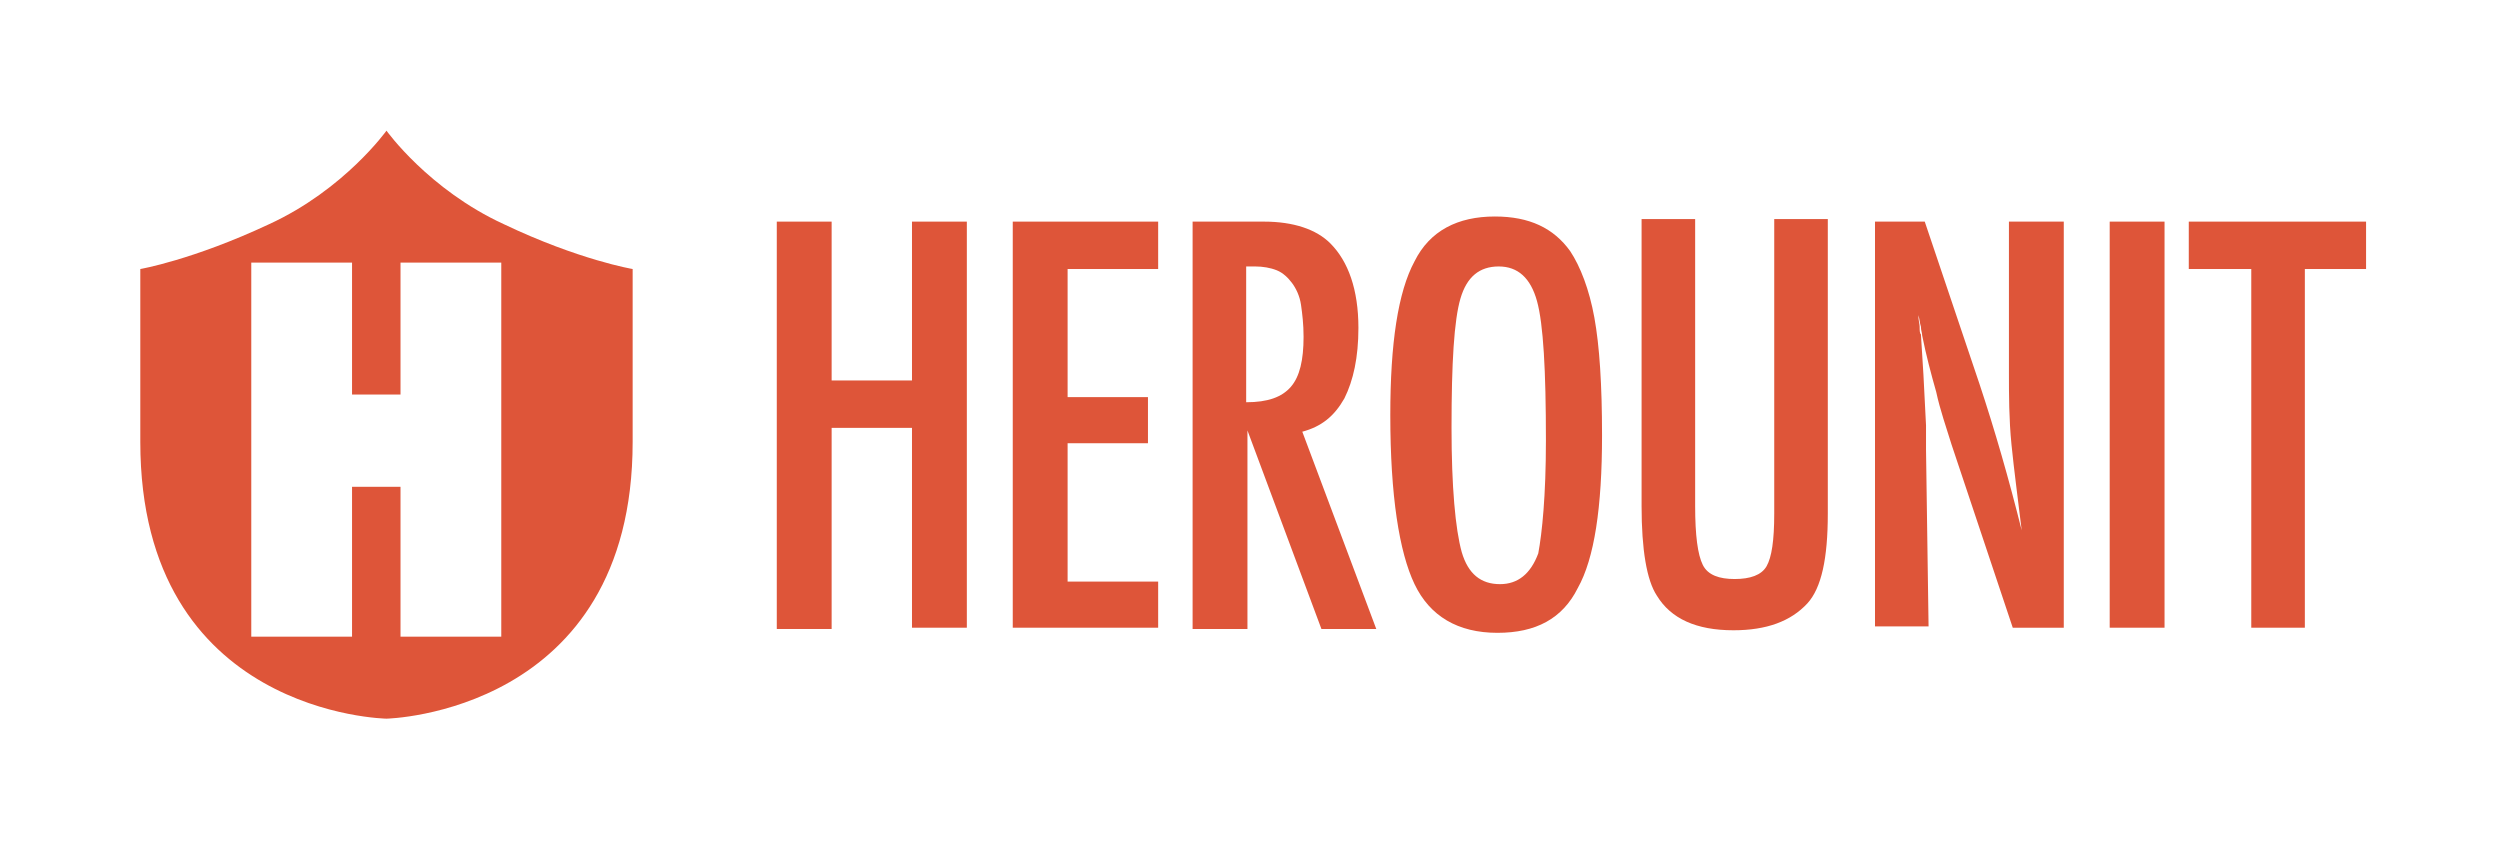
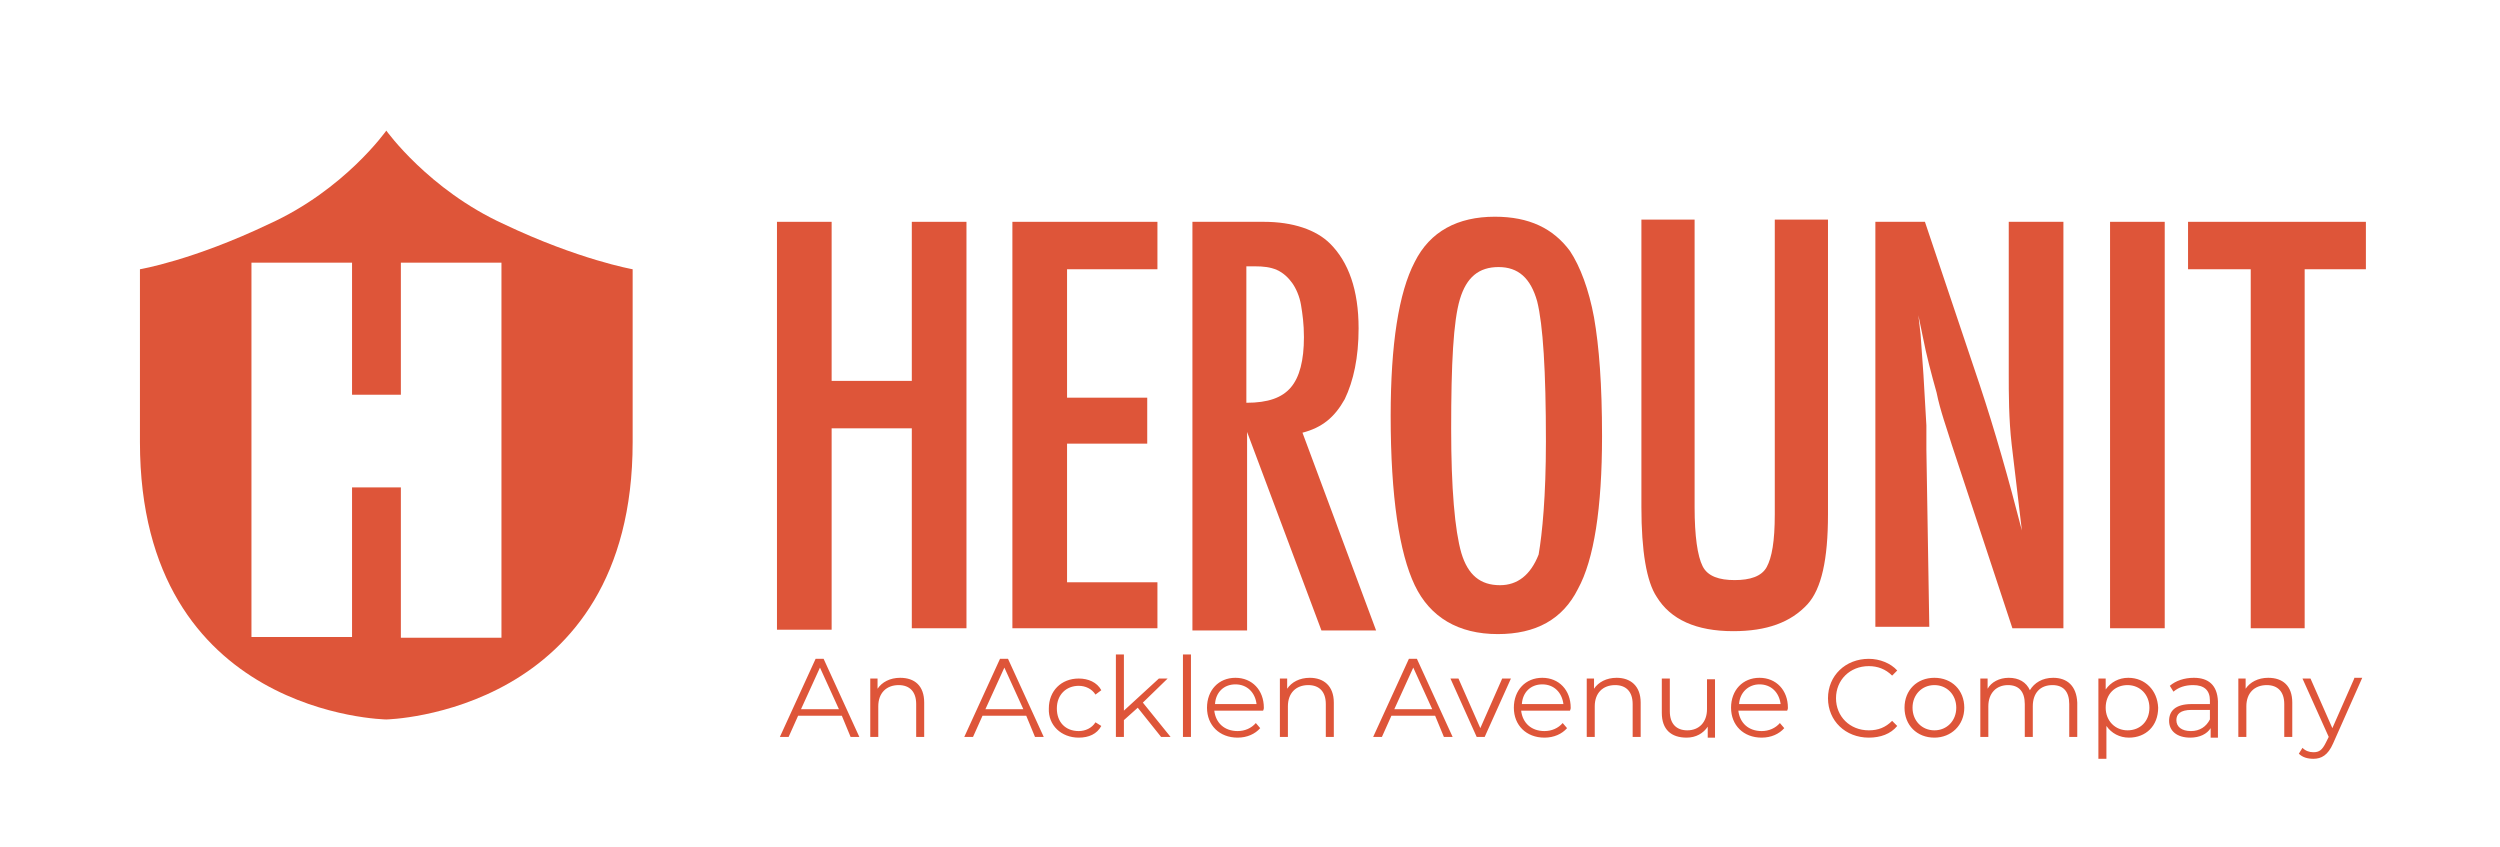
- <svg xmlns="http://www.w3.org/2000/svg" width="343" height="116" viewBox="0 0 343 116" fill="none">
-   <path fill-rule="evenodd" clip-rule="evenodd" d="M53.025 17.927C53.025 17.927 58.8 26.012 69.125 30.758C79.45 35.679 86.8 36.909 86.8 36.909V60.636C86.8 97.897 53.025 98.6 53.025 98.6C53.025 98.6 19.25 98.073 19.25 60.636V36.909C19.25 36.909 26.425 35.679 36.925 30.758C47.25 26.012 53.025 17.927 53.025 17.927ZM54.95 87.352H68.775V36.03H54.95V54.133H48.3V36.03H34.475V87.352H48.3V66.788H54.95V87.352Z" fill="#DE5539" />
-   <path d="M106.575 30.406H114.1V52.2H125.125V30.406H132.65V86.121H125.125V58.703H114.1V86.297H106.575V30.406V30.406Z" fill="#DE5539" />
-   <path d="M138.95 30.406H158.9V36.909H146.475V54.485H157.5V60.812H146.475V79.794H158.9V86.121H138.95V30.406Z" fill="#DE5539" />
-   <path d="M163.625 30.406H173.425C177.45 30.406 180.6 31.461 182.525 33.394C184.975 35.855 186.375 39.721 186.375 44.994C186.375 49.036 185.675 52.2 184.45 54.661C183.05 57.121 181.3 58.527 178.675 59.23L188.825 86.297H181.3L171.15 59.055V86.297H163.625V30.406V30.406ZM170.975 55.188C173.95 55.188 175.875 54.485 177.1 53.079C178.325 51.673 178.85 49.388 178.85 46.224C178.85 44.467 178.675 43.061 178.5 41.83C178.325 40.6 177.8 39.545 177.275 38.842C176.75 38.139 176.05 37.436 175.175 37.085C174.3 36.733 173.25 36.558 172.2 36.558H170.975V55.188V55.188Z" fill="#DE5539" />
-   <path d="M219.8 59.758C219.8 69.6 218.75 76.63 216.475 80.673C214.375 84.891 210.7 86.824 205.45 86.824C200.025 86.824 196.175 84.539 194.075 80.145C191.975 75.751 190.75 68.018 190.75 56.946C190.75 47.103 191.8 40.073 194.075 35.855C196.175 31.636 200.025 29.703 205.1 29.703C209.825 29.703 213.15 31.285 215.425 34.449C216.825 36.558 218.05 39.721 218.75 43.588C219.45 47.455 219.8 52.727 219.8 59.758ZM212.1 60.461C212.1 50.794 211.75 44.467 210.875 41.303C210 38.139 208.25 36.558 205.625 36.558C203 36.558 201.25 37.964 200.375 40.952C199.5 43.939 199.15 49.739 199.15 58.703C199.15 66.788 199.675 72.588 200.55 75.751C201.425 78.739 203.175 80.145 205.8 80.145C208.25 80.145 210 78.739 211.05 75.927C211.575 73.115 212.1 68.018 212.1 60.461Z" fill="#DE5539" />
-   <path d="M225.225 30.055H232.575V69.424C232.575 73.467 232.925 76.103 233.625 77.509C234.325 78.915 235.9 79.442 238 79.442C240.1 79.442 241.675 78.915 242.375 77.685C243.075 76.454 243.425 74.17 243.425 70.479V30.055H250.775V70.479C250.775 76.63 249.9 80.673 247.975 82.782C245.7 85.242 242.375 86.473 237.825 86.473C232.75 86.473 229.25 84.891 227.325 81.727C225.925 79.618 225.225 75.4 225.225 69.424V30.055V30.055Z" fill="#DE5539" />
-   <path d="M257.075 30.406H264.075L271.6 52.727C273.7 59.055 275.625 65.733 277.375 72.764C276.85 68.37 276.325 64.503 275.975 60.988C275.625 57.473 275.625 54.133 275.625 51.145V30.406H283.15V86.121H276.15L267.75 60.988C267.05 58.703 266.175 56.242 265.65 53.782C264.95 51.321 264.25 48.685 263.725 46.048C263.725 45.697 263.55 45.346 263.55 44.818C263.375 44.291 263.375 43.764 263.2 43.236C263.2 43.939 263.375 44.467 263.375 44.818C263.375 45.346 263.375 45.697 263.55 45.873L263.9 51.497L264.25 58.352C264.25 58.703 264.25 59.23 264.25 59.758C264.25 60.285 264.25 60.988 264.25 61.691L264.6 85.945H257.25V30.406H257.075Z" fill="#DE5539" />
-   <path d="M289.45 30.406H296.975V86.121H289.45V30.406Z" fill="#DE5539" />
-   <path d="M300.3 30.406H324.625V36.909H316.225V86.121H308.875V36.909H300.3V30.406Z" fill="#DE5539" />
+ <svg xmlns="http://www.w3.org/2000/svg" width="573" height="194" viewBox="0 0 573 194" fill="none">
+   <path d="M88.539 29.936C88.539 29.936 98.229 43.483 115.435 51.343C132.642 59.538 145.004 61.712 145.004 61.712V101.348C145.004 163.729 88.539 164.9 88.539 164.9C88.539 164.9 32.075 164.064 32.075 101.348V61.712C32.075 61.712 44.103 59.705 61.644 51.343C79.017 43.483 88.539 29.936 88.539 29.936ZM91.88 146.169H114.934V60.207H91.88V90.478H80.688V60.207H57.634V146.002H80.688V111.717H91.88V146.169Z" fill="#DE5539" />
+   <path d="M178.081 50.841H190.61V87.3H208.986V50.841H221.515V143.995H208.986V98.171H190.61V144.329H178.081V50.841Z" fill="#DE5539" />
+   <path d="M232.04 50.841H265.284V61.712H244.569V91.147H262.945V101.683H244.569V133.459H265.284V143.995H232.04V50.841Z" fill="#DE5539" />
+   <path d="M273.303 50.841H289.674C296.356 50.841 301.702 52.681 304.876 55.859C309.053 60.04 311.391 66.395 311.391 75.259C311.391 81.948 310.222 87.3 308.217 91.481C305.879 95.662 303.039 98.003 298.528 99.174L315.401 144.497H302.872L285.832 99.007V144.497H273.303V50.841ZM285.665 92.317C290.676 92.317 293.851 91.147 295.855 88.805C297.86 86.464 298.862 82.617 298.862 77.266C298.862 74.255 298.528 71.914 298.194 69.907C297.86 67.9 297.025 66.06 296.189 64.89C295.354 63.719 294.185 62.548 292.681 61.879C291.178 61.21 289.507 61.043 287.669 61.043H285.665V92.317Z" fill="#DE5539" />
+   <path d="M367.188 100.01C367.188 116.4 365.35 128.274 361.675 134.964C358.167 141.988 351.986 145.333 343.299 145.333C334.278 145.333 327.763 141.486 324.255 134.128C320.746 126.769 318.742 113.891 318.742 95.328C318.742 78.938 320.579 67.064 324.255 60.04C327.763 53.016 334.111 49.671 342.631 49.671C350.482 49.671 355.995 52.347 359.837 57.531C362.176 61.043 364.181 66.395 365.35 72.75C366.52 79.44 367.188 88.136 367.188 100.01ZM354.325 101.181C354.325 84.959 353.656 74.422 352.32 69.071C350.816 63.719 347.976 61.21 343.466 61.21C338.955 61.21 336.115 63.552 334.612 68.569C333.108 73.586 332.607 83.286 332.607 98.338C332.607 111.884 333.443 121.584 334.946 126.769C336.45 131.786 339.29 134.128 343.8 134.128C347.809 134.128 350.816 131.786 352.654 127.103C353.489 122.253 354.325 113.724 354.325 101.181Z" fill="#DE5539" />
+   <path d="M376.209 50.34H388.404V116.233C388.404 122.922 389.072 127.438 390.241 129.779C391.411 132.121 394.084 132.957 397.592 132.957C401.1 132.957 403.773 132.121 404.942 129.947C406.112 127.772 406.78 124.093 406.78 117.905V50.34H418.975V117.905C418.975 128.274 417.471 134.964 414.297 138.476C410.455 142.657 404.942 144.664 397.258 144.664C388.738 144.664 382.891 141.988 379.717 136.803C377.378 133.291 376.209 126.267 376.209 116.233V50.34V50.34Z" fill="#DE5539" />
+   <path d="M439.69 72.248L440.191 76.597L440.859 85.962L441.527 97.502C441.527 98.171 441.527 99.007 441.527 99.843C441.527 100.679 441.527 101.85 441.527 103.021L442.196 143.66H429.834V50.841H429.5H441.193L453.723 88.136C457.231 98.672 460.405 109.878 463.412 121.584C462.576 114.226 461.741 107.703 461.073 101.85C460.405 95.996 460.405 90.31 460.405 85.46V50.841H472.934V143.995H461.24L447.374 102.017C446.205 98.171 444.702 94.157 443.866 89.976C442.697 85.795 441.527 81.447 440.692 77.098L439.69 72.248Z" fill="#DE5539" />
+   <path d="M483.625 50.841H496.155V143.995H483.625V50.841Z" fill="#DE5539" />
+   <path d="M501.667 50.841H542.262V61.712H528.229V143.995H515.867V61.712H501.5V50.841H501.667Z" fill="#DE5539" />
+   <path d="M194.954 168.898H196.958L188.773 151.003H186.935L178.749 168.898H180.754L182.926 164.048H192.949L194.954 168.898ZM183.594 162.543L187.937 153.01L192.281 162.543H183.594ZM206.313 155.352C203.975 155.352 202.137 156.355 201.135 157.86V155.519H199.464V168.898H201.302V161.874C201.302 158.864 203.139 157.024 205.979 157.024C208.485 157.024 209.989 158.529 209.989 161.372V168.898H211.826V161.038C211.826 157.191 209.655 155.352 206.313 155.352ZM237.219 168.898H239.223L231.038 151.003H229.2L221.014 168.898H223.019L225.191 164.048H235.214L237.219 168.898ZM225.859 162.543L230.202 153.01L234.546 162.543H225.859ZM247.242 169.066C249.581 169.066 251.418 168.229 252.421 166.39L251.084 165.553C250.249 166.891 248.745 167.56 247.242 167.56C244.235 167.56 242.23 165.553 242.23 162.376C242.23 159.198 244.402 157.191 247.242 157.191C248.745 157.191 250.249 157.86 251.084 159.198L252.421 158.195C251.418 156.355 249.414 155.519 247.242 155.519C243.233 155.519 240.393 158.362 240.393 162.376C240.226 166.222 243.233 169.066 247.242 169.066ZM266.119 168.898H268.291L261.943 161.038L267.623 155.519H265.618L257.599 162.878V150H255.762V168.898H257.599V165.052L260.773 162.209L266.119 168.898ZM271.131 168.898H272.968V150H271.131V168.898ZM289.674 162.209C289.674 158.195 287.001 155.352 283.159 155.352C279.317 155.352 276.644 158.195 276.644 162.209C276.644 166.222 279.484 169.066 283.66 169.066C285.832 169.066 287.669 168.229 288.839 166.891L287.836 165.721C286.834 166.891 285.331 167.56 283.66 167.56C280.653 167.56 278.648 165.721 278.314 162.878H289.507C289.674 162.543 289.674 162.376 289.674 162.209ZM283.159 156.857C285.832 156.857 287.669 158.697 288.003 161.372H278.481C278.648 158.697 280.486 156.857 283.159 156.857ZM300.199 155.352C297.86 155.352 296.022 156.355 295.02 157.86V155.519H293.349V168.898H295.187V161.874C295.187 158.864 297.024 157.024 299.864 157.024C302.37 157.024 303.874 158.529 303.874 161.372V168.898H305.711V161.038C305.711 157.191 303.373 155.352 300.199 155.352ZM330.937 168.898H332.941L324.756 151.003H322.918L314.732 168.898H316.737L318.909 164.048H328.932L330.937 168.898ZM319.577 162.543L323.92 153.01L328.264 162.543H319.577ZM344.301 155.519L339.289 166.891L334.278 155.519H332.44L338.454 168.898H340.292L346.306 155.519H344.301ZM360.004 162.209C360.004 158.195 357.331 155.352 353.489 155.352C349.647 155.352 346.974 158.195 346.974 162.209C346.974 166.222 349.814 169.066 353.99 169.066C356.162 169.066 358 168.229 359.169 166.891L358.167 165.721C357.164 166.891 355.661 167.56 353.99 167.56C350.983 167.56 348.979 165.721 348.645 162.878H359.837C360.004 162.543 360.004 162.376 360.004 162.209ZM353.489 156.857C356.162 156.857 358 158.697 358.334 161.372H348.812C348.979 158.697 350.816 156.857 353.489 156.857ZM370.529 155.352C368.19 155.352 366.352 156.355 365.35 157.86V155.519H363.68V168.898H365.517V161.874C365.517 158.864 367.355 157.024 370.195 157.024C372.701 157.024 374.204 158.529 374.204 161.372V168.898H376.042V161.038C376.042 157.191 373.703 155.352 370.529 155.352ZM391.244 155.519V162.543C391.244 165.553 389.406 167.393 386.733 167.393C384.227 167.393 382.724 165.888 382.724 163.045V155.519H380.886V163.379C380.886 167.226 383.058 169.066 386.566 169.066C388.738 169.066 390.408 168.062 391.411 166.557V169.066H393.081V155.686H391.244V155.519ZM409.787 162.209C409.787 158.195 407.114 155.352 403.272 155.352C399.429 155.352 396.757 158.195 396.757 162.209C396.757 166.222 399.596 169.066 403.773 169.066C405.945 169.066 407.782 168.229 408.952 166.891L407.949 165.721C406.947 166.891 405.443 167.56 403.773 167.56C400.766 167.56 398.761 165.721 398.427 162.878H409.62C409.787 162.543 409.787 162.376 409.787 162.209ZM403.272 156.857C405.945 156.857 407.782 158.697 408.116 161.372H398.594C398.761 158.697 400.766 156.857 403.272 156.857ZM428.33 169.066C431.003 169.066 433.342 168.229 434.845 166.39L433.676 165.219C432.172 166.724 430.502 167.393 428.33 167.393C423.987 167.393 420.813 164.216 420.813 160.034C420.813 155.853 423.987 152.676 428.33 152.676C430.335 152.676 432.172 153.345 433.676 154.85L434.845 153.679C433.342 152.007 430.836 151.003 428.33 151.003C422.984 151.003 418.975 154.85 418.975 160.034C418.975 165.219 422.984 169.066 428.33 169.066ZM443.365 169.066C447.207 169.066 450.214 166.222 450.214 162.209C450.214 158.195 447.374 155.352 443.365 155.352C439.356 155.352 436.516 158.195 436.516 162.209C436.516 166.222 439.356 169.066 443.365 169.066ZM443.365 167.393C440.525 167.393 438.353 165.219 438.353 162.209C438.353 159.198 440.525 157.024 443.365 157.024C446.205 157.024 448.377 159.198 448.377 162.209C448.377 165.219 446.205 167.393 443.365 167.393ZM470.595 155.352C468.089 155.352 466.252 156.522 465.249 158.195C464.414 156.355 462.743 155.352 460.405 155.352C458.233 155.352 456.395 156.355 455.56 157.86V155.519H453.889V168.898H455.727V161.874C455.727 158.864 457.565 157.024 460.238 157.024C462.743 157.024 464.08 158.529 464.08 161.372V168.898H465.917V161.874C465.917 158.864 467.588 157.024 470.428 157.024C472.934 157.024 474.27 158.529 474.27 161.372V168.898H476.108V161.038C475.941 157.191 473.769 155.352 470.595 155.352ZM487.802 155.352C485.63 155.352 483.792 156.355 482.623 158.028V155.519H480.952V173.916H482.79V166.39C483.959 168.062 485.797 169.066 487.969 169.066C491.811 169.066 494.651 166.39 494.651 162.209C494.484 158.195 491.644 155.352 487.802 155.352ZM487.635 167.393C484.795 167.393 482.623 165.219 482.623 162.209C482.623 159.031 484.795 157.024 487.635 157.024C490.475 157.024 492.646 159.198 492.646 162.209C492.646 165.386 490.475 167.393 487.635 167.393ZM502.837 155.352C500.665 155.352 498.66 156.021 497.324 157.191L498.159 158.529C499.329 157.526 500.832 157.024 502.67 157.024C505.175 157.024 506.512 158.195 506.512 160.536V161.372H502.336C498.493 161.372 497.157 163.045 497.157 165.219C497.157 167.56 498.994 169.066 502.001 169.066C504.173 169.066 505.844 168.229 506.679 166.891V169.066H508.35V160.703C508.182 157.024 506.178 155.352 502.837 155.352ZM502.168 167.56C499.997 167.56 498.827 166.557 498.827 165.052C498.827 163.714 499.663 162.71 502.336 162.71H506.512V164.884C505.677 166.557 504.173 167.56 502.168 167.56ZM519.876 155.352C517.538 155.352 515.7 156.355 514.698 157.86V155.519H513.027V168.898H514.865V161.874C514.865 158.864 516.702 157.024 519.542 157.024C522.048 157.024 523.552 158.529 523.552 161.372V168.898H525.389V161.038C525.389 157.191 523.217 155.352 519.876 155.352ZM539.589 155.519L534.577 166.891L529.566 155.519H527.728L533.742 168.898L533.074 170.236C532.238 171.909 531.57 172.41 530.234 172.41C529.231 172.41 528.396 172.076 527.728 171.407L526.893 172.745C527.728 173.581 528.897 173.916 530.234 173.916C532.071 173.916 533.575 173.079 534.744 170.403L541.427 155.352H539.589V155.519Z" fill="#DE5539" />
</svg>
